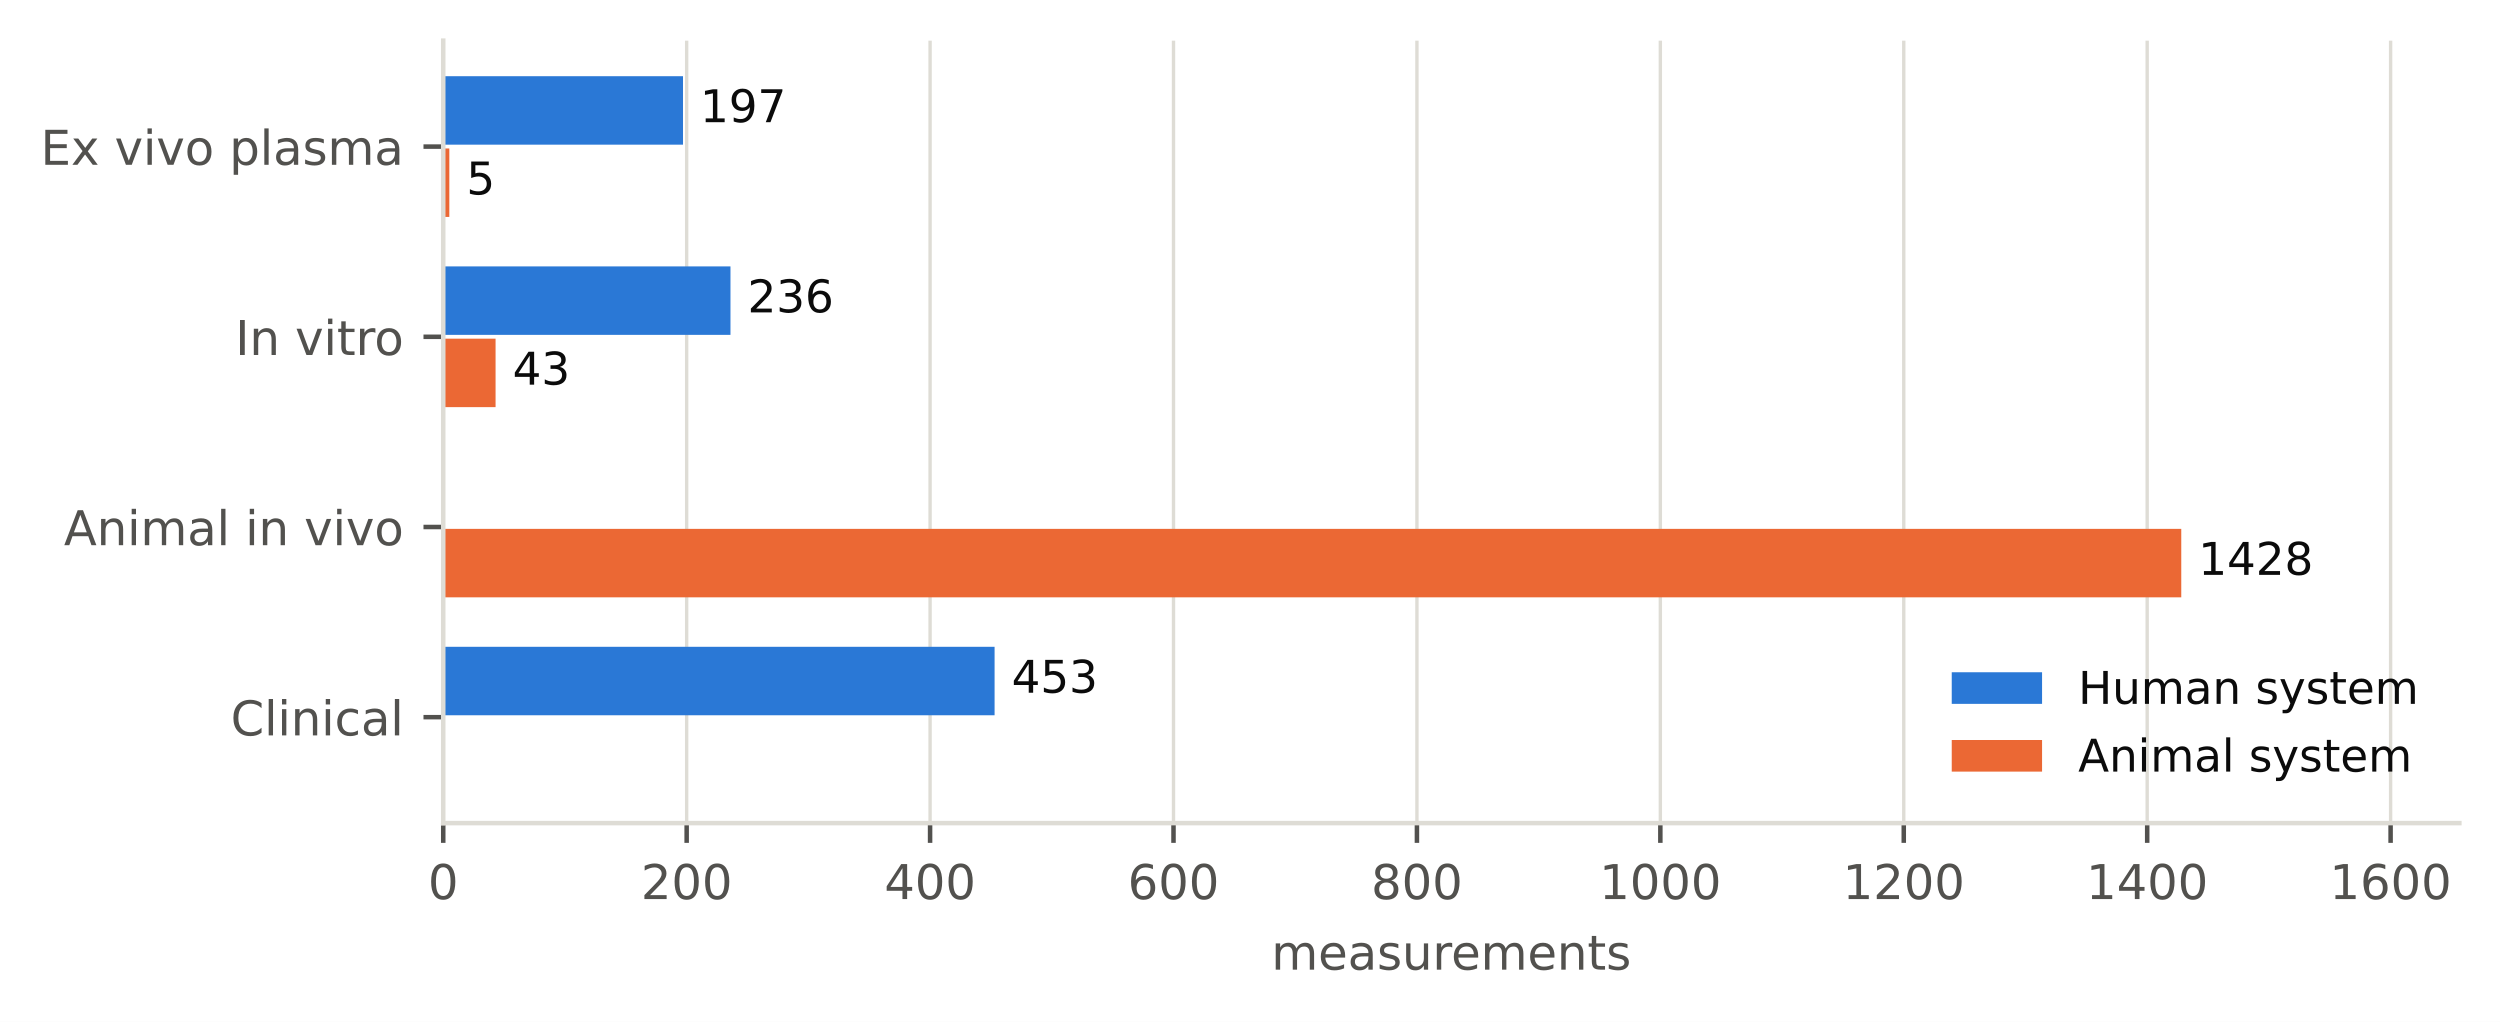
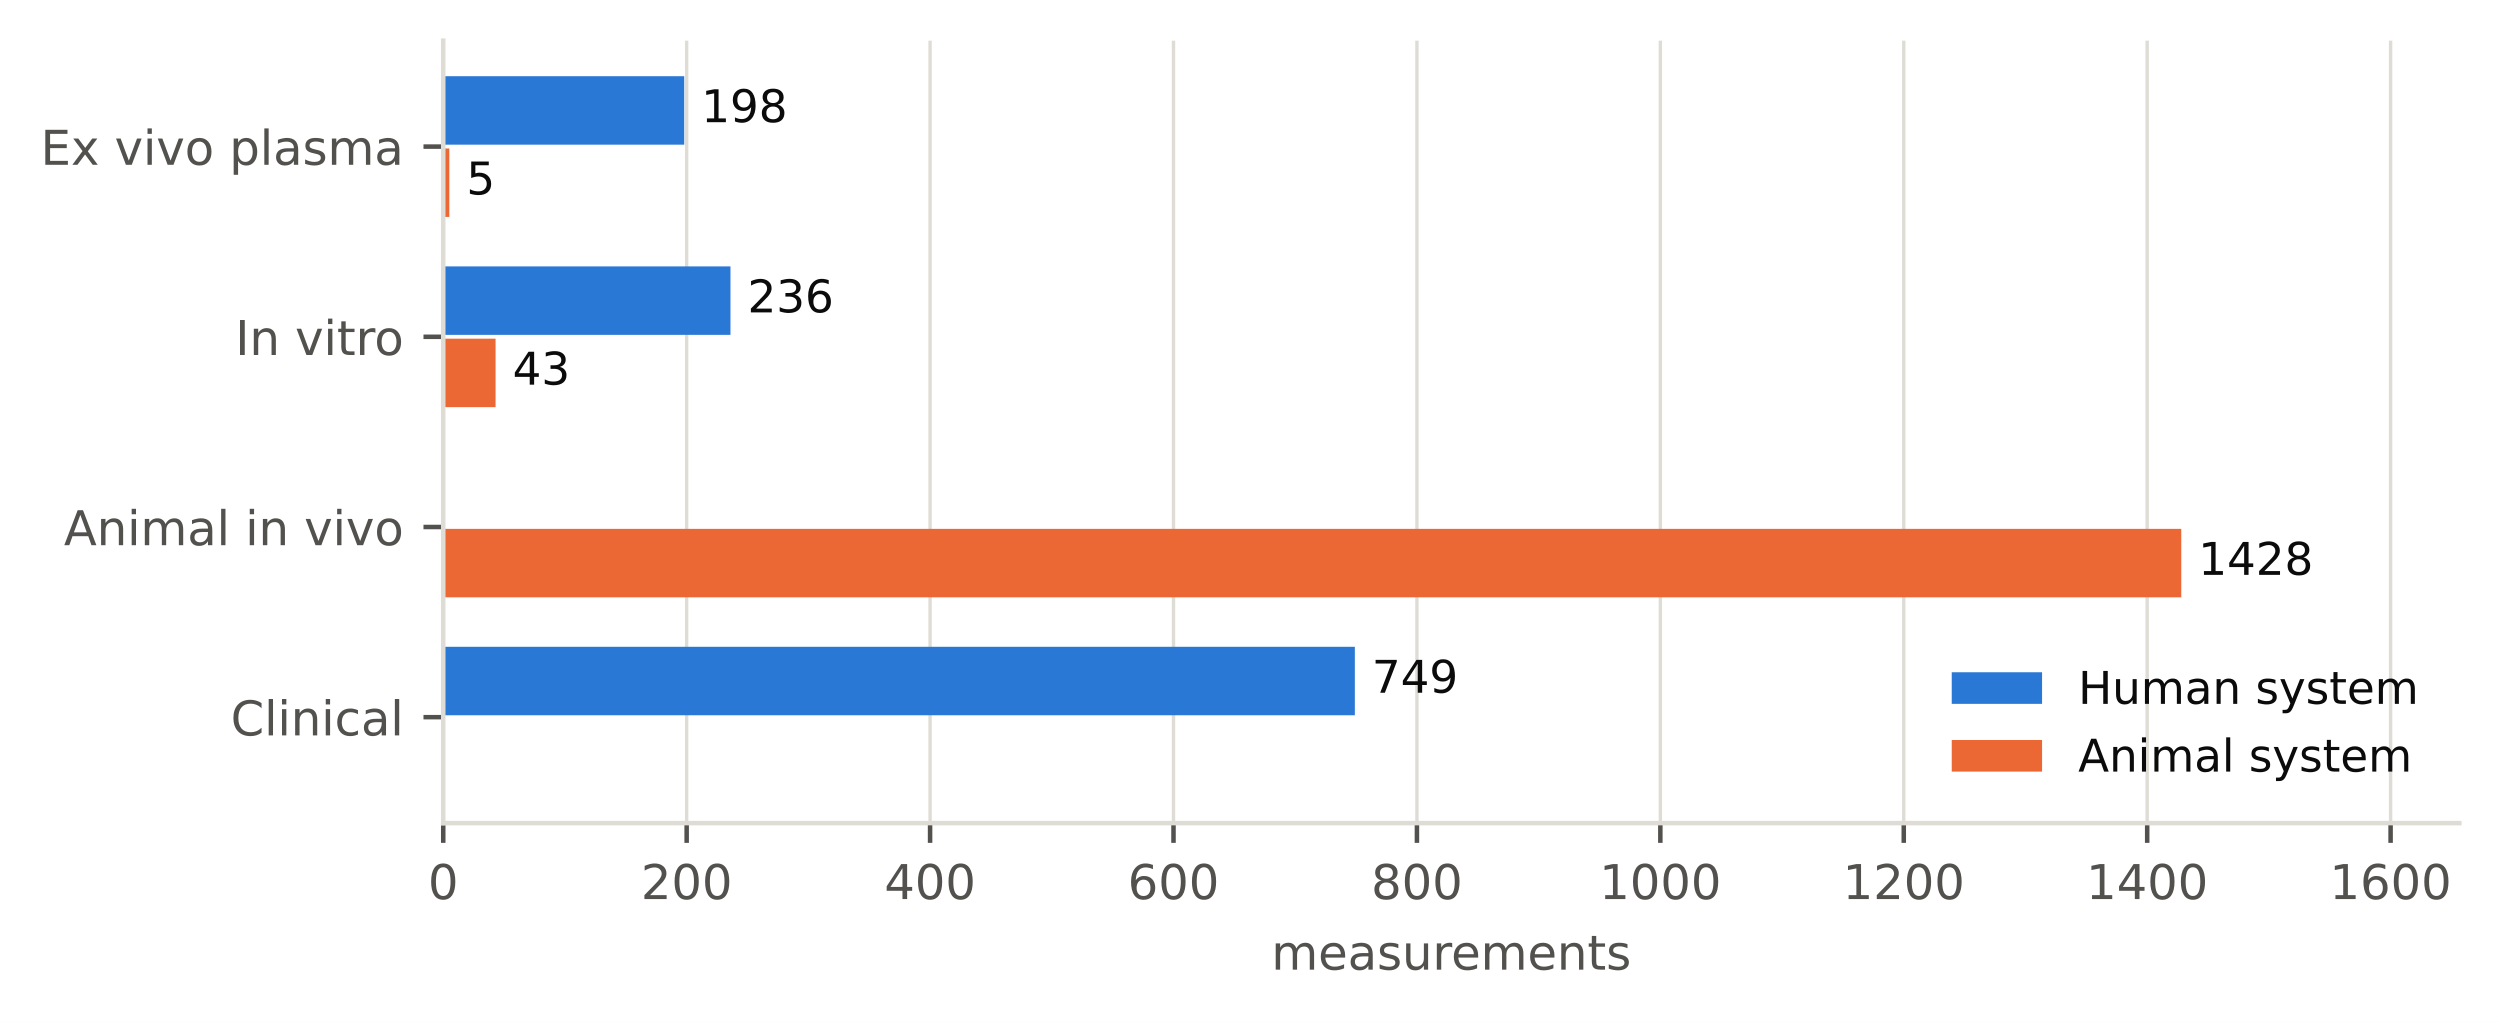
<svg xmlns="http://www.w3.org/2000/svg" xmlns:xlink="http://www.w3.org/1999/xlink" width="442.832pt" height="181pt" viewBox="0 0 442.832 181" version="1.1">
  <defs>
    <style type="text/css">*{stroke-linejoin: round; stroke-linecap: butt}</style>
  </defs>
  <g id="figure_1">
    <g id="patch_1">
      <path d="M 0 181  L 442.832 181  L 442.832 0  L 0 0  z " style="fill: #ffffff" />
    </g>
    <g id="axes_1">
      <g id="patch_2">
        <path d="M 78.512 145.8  L 435.632 145.8  L 435.632 7.2  L 78.512 7.2  z " style="fill: #ffffff" />
      </g>
      <g id="matplotlib.axis_1">
        <g id="xtick_1">
          <g id="line2d_1">
-             <path d="M 78.512 145.8  L 78.512 7.2  " clip-path="url(#pba0ab71599)" style="fill: none; stroke: #dedcd5; stroke-width: 0.6; stroke-linecap: square" />
+             <path d="M 78.512 145.8  L 78.512 7.2  " clip-path="url(#p82bf08e6ce)" style="fill: none; stroke: #dedcd5; stroke-width: 0.6; stroke-linecap: square" />
          </g>
          <g id="line2d_2">
            <defs>
-               <path id="m31edce109b" d="M 0 0  L 0 3.5  " style="stroke: #52514e; stroke-width: 0.8" />
+               <path id="md0acf0416b" d="M 0 0  L 0 3.5  " style="stroke: #52514e; stroke-width: 0.8" />
            </defs>
            <g>
-               <use xlink:href="#m31edce109b" x="78.512" y="145.8" style="fill: #52514e; stroke: #52514e; stroke-width: 0.8" />
+               <use xlink:href="#md0acf0416b" x="78.512" y="145.8" style="fill: #52514e; stroke: #52514e; stroke-width: 0.8" />
            </g>
          </g>
          <g id="text_1">
            <text style="font-size: 8.5px; font-family: 'DejaVu Sans'; text-anchor: middle; fill: #52514e" x="78.512" y="159.258" transform="rotate(-0 78.5118 159.258)">0</text>
          </g>
        </g>
        <g id="xtick_2">
          <g id="line2d_3">
-             <path d="M 121.63 145.8  L 121.63 7.2  " clip-path="url(#pba0ab71599)" style="fill: none; stroke: #dedcd5; stroke-width: 0.6; stroke-linecap: square" />
+             <path d="M 121.63 145.8  L 121.63 7.2  " clip-path="url(#p82bf08e6ce)" style="fill: none; stroke: #dedcd5; stroke-width: 0.6; stroke-linecap: square" />
          </g>
          <g id="line2d_4">
            <g>
-               <use xlink:href="#m31edce109b" x="121.63" y="145.8" style="fill: #52514e; stroke: #52514e; stroke-width: 0.8" />
+               <use xlink:href="#md0acf0416b" x="121.63" y="145.8" style="fill: #52514e; stroke: #52514e; stroke-width: 0.8" />
            </g>
          </g>
          <g id="text_2">
            <text style="font-size: 8.5px; font-family: 'DejaVu Sans'; text-anchor: middle; fill: #52514e" x="121.63" y="159.258" transform="rotate(-0 121.6297 159.258)">200</text>
          </g>
        </g>
        <g id="xtick_3">
          <g id="line2d_5">
-             <path d="M 164.748 145.8  L 164.748 7.2  " clip-path="url(#pba0ab71599)" style="fill: none; stroke: #dedcd5; stroke-width: 0.6; stroke-linecap: square" />
+             <path d="M 164.748 145.8  L 164.748 7.2  " clip-path="url(#p82bf08e6ce)" style="fill: none; stroke: #dedcd5; stroke-width: 0.6; stroke-linecap: square" />
          </g>
          <g id="line2d_6">
            <g>
-               <use xlink:href="#m31edce109b" x="164.748" y="145.8" style="fill: #52514e; stroke: #52514e; stroke-width: 0.8" />
+               <use xlink:href="#md0acf0416b" x="164.748" y="145.8" style="fill: #52514e; stroke: #52514e; stroke-width: 0.8" />
            </g>
          </g>
          <g id="text_3">
            <text style="font-size: 8.5px; font-family: 'DejaVu Sans'; text-anchor: middle; fill: #52514e" x="164.748" y="159.258" transform="rotate(-0 164.7477 159.258)">400</text>
          </g>
        </g>
        <g id="xtick_4">
          <g id="line2d_7">
-             <path d="M 207.866 145.8  L 207.866 7.2  " clip-path="url(#pba0ab71599)" style="fill: none; stroke: #dedcd5; stroke-width: 0.6; stroke-linecap: square" />
+             <path d="M 207.866 145.8  L 207.866 7.2  " clip-path="url(#p82bf08e6ce)" style="fill: none; stroke: #dedcd5; stroke-width: 0.6; stroke-linecap: square" />
          </g>
          <g id="line2d_8">
            <g>
-               <use xlink:href="#m31edce109b" x="207.866" y="145.8" style="fill: #52514e; stroke: #52514e; stroke-width: 0.8" />
+               <use xlink:href="#md0acf0416b" x="207.866" y="145.8" style="fill: #52514e; stroke: #52514e; stroke-width: 0.8" />
            </g>
          </g>
          <g id="text_4">
            <text style="font-size: 8.5px; font-family: 'DejaVu Sans'; text-anchor: middle; fill: #52514e" x="207.866" y="159.258" transform="rotate(-0 207.8656 159.258)">600</text>
          </g>
        </g>
        <g id="xtick_5">
          <g id="line2d_9">
-             <path d="M 250.984 145.8  L 250.984 7.2  " clip-path="url(#pba0ab71599)" style="fill: none; stroke: #dedcd5; stroke-width: 0.6; stroke-linecap: square" />
+             <path d="M 250.984 145.8  L 250.984 7.2  " clip-path="url(#p82bf08e6ce)" style="fill: none; stroke: #dedcd5; stroke-width: 0.6; stroke-linecap: square" />
          </g>
          <g id="line2d_10">
            <g>
-               <use xlink:href="#m31edce109b" x="250.984" y="145.8" style="fill: #52514e; stroke: #52514e; stroke-width: 0.8" />
+               <use xlink:href="#md0acf0416b" x="250.984" y="145.8" style="fill: #52514e; stroke: #52514e; stroke-width: 0.8" />
            </g>
          </g>
          <g id="text_5">
            <text style="font-size: 8.5px; font-family: 'DejaVu Sans'; text-anchor: middle; fill: #52514e" x="250.984" y="159.258" transform="rotate(-0 250.9835 159.258)">800</text>
          </g>
        </g>
        <g id="xtick_6">
          <g id="line2d_11">
-             <path d="M 294.101 145.8  L 294.101 7.2  " clip-path="url(#pba0ab71599)" style="fill: none; stroke: #dedcd5; stroke-width: 0.6; stroke-linecap: square" />
+             <path d="M 294.101 145.8  L 294.101 7.2  " clip-path="url(#p82bf08e6ce)" style="fill: none; stroke: #dedcd5; stroke-width: 0.6; stroke-linecap: square" />
          </g>
          <g id="line2d_12">
            <g>
-               <use xlink:href="#m31edce109b" x="294.101" y="145.8" style="fill: #52514e; stroke: #52514e; stroke-width: 0.8" />
+               <use xlink:href="#md0acf0416b" x="294.101" y="145.8" style="fill: #52514e; stroke: #52514e; stroke-width: 0.8" />
            </g>
          </g>
          <g id="text_6">
            <text style="font-size: 8.5px; font-family: 'DejaVu Sans'; text-anchor: middle; fill: #52514e" x="294.101" y="159.258" transform="rotate(-0 294.1015 159.258)">1000</text>
          </g>
        </g>
        <g id="xtick_7">
          <g id="line2d_13">
-             <path d="M 337.219 145.8  L 337.219 7.2  " clip-path="url(#pba0ab71599)" style="fill: none; stroke: #dedcd5; stroke-width: 0.6; stroke-linecap: square" />
+             <path d="M 337.219 145.8  L 337.219 7.2  " clip-path="url(#p82bf08e6ce)" style="fill: none; stroke: #dedcd5; stroke-width: 0.6; stroke-linecap: square" />
          </g>
          <g id="line2d_14">
            <g>
-               <use xlink:href="#m31edce109b" x="337.219" y="145.8" style="fill: #52514e; stroke: #52514e; stroke-width: 0.8" />
+               <use xlink:href="#md0acf0416b" x="337.219" y="145.8" style="fill: #52514e; stroke: #52514e; stroke-width: 0.8" />
            </g>
          </g>
          <g id="text_7">
            <text style="font-size: 8.5px; font-family: 'DejaVu Sans'; text-anchor: middle; fill: #52514e" x="337.219" y="159.258" transform="rotate(-0 337.2194 159.258)">1200</text>
          </g>
        </g>
        <g id="xtick_8">
          <g id="line2d_15">
-             <path d="M 380.337 145.8  L 380.337 7.2  " clip-path="url(#pba0ab71599)" style="fill: none; stroke: #dedcd5; stroke-width: 0.6; stroke-linecap: square" />
+             <path d="M 380.337 145.8  L 380.337 7.2  " clip-path="url(#p82bf08e6ce)" style="fill: none; stroke: #dedcd5; stroke-width: 0.6; stroke-linecap: square" />
          </g>
          <g id="line2d_16">
            <g>
-               <use xlink:href="#m31edce109b" x="380.337" y="145.8" style="fill: #52514e; stroke: #52514e; stroke-width: 0.8" />
+               <use xlink:href="#md0acf0416b" x="380.337" y="145.8" style="fill: #52514e; stroke: #52514e; stroke-width: 0.8" />
            </g>
          </g>
          <g id="text_8">
            <text style="font-size: 8.5px; font-family: 'DejaVu Sans'; text-anchor: middle; fill: #52514e" x="380.337" y="159.258" transform="rotate(-0 380.3374 159.258)">1400</text>
          </g>
        </g>
        <g id="xtick_9">
          <g id="line2d_17">
-             <path d="M 423.455 145.8  L 423.455 7.2  " clip-path="url(#pba0ab71599)" style="fill: none; stroke: #dedcd5; stroke-width: 0.6; stroke-linecap: square" />
+             <path d="M 423.455 145.8  L 423.455 7.2  " clip-path="url(#p82bf08e6ce)" style="fill: none; stroke: #dedcd5; stroke-width: 0.6; stroke-linecap: square" />
          </g>
          <g id="line2d_18">
            <g>
-               <use xlink:href="#m31edce109b" x="423.455" y="145.8" style="fill: #52514e; stroke: #52514e; stroke-width: 0.8" />
+               <use xlink:href="#md0acf0416b" x="423.455" y="145.8" style="fill: #52514e; stroke: #52514e; stroke-width: 0.8" />
            </g>
          </g>
          <g id="text_9">
            <text style="font-size: 8.5px; font-family: 'DejaVu Sans'; text-anchor: middle; fill: #52514e" x="423.455" y="159.258" transform="rotate(-0 423.4553 159.258)">1600</text>
          </g>
        </g>
        <g id="text_10">
          <text style="font-size: 8.5px; font-family: 'DejaVu Sans'; text-anchor: middle; fill: #52514e" x="257.072" y="171.758" transform="rotate(-0 257.0718 171.758)">measurements</text>
        </g>
      </g>
      <g id="matplotlib.axis_2">
        <g id="ytick_1">
          <g id="line2d_19">
            <defs>
-               <path id="mccb1dbb0a8" d="M 0 0  L -3.5 0  " style="stroke: #52514e; stroke-width: 0.8" />
+               <path id="mb4561e830b" d="M 0 0  L -3.5 0  " style="stroke: #52514e; stroke-width: 0.8" />
            </defs>
            <g>
-               <use xlink:href="#mccb1dbb0a8" x="78.512" y="127.035" style="fill: #52514e; stroke: #52514e; stroke-width: 0.8" />
+               <use xlink:href="#mb4561e830b" x="78.512" y="127.035" style="fill: #52514e; stroke: #52514e; stroke-width: 0.8" />
            </g>
          </g>
          <g id="text_11">
            <text style="font-size: 8.5px; font-family: 'DejaVu Sans'; text-anchor: end; fill: #52514e" x="71.512" y="130.264" transform="rotate(-0 71.5118 130.2641)">Clinical</text>
          </g>
        </g>
        <g id="ytick_2">
          <g id="line2d_20">
            <g>
-               <use xlink:href="#mccb1dbb0a8" x="78.512" y="93.345" style="fill: #52514e; stroke: #52514e; stroke-width: 0.8" />
+               <use xlink:href="#mb4561e830b" x="78.512" y="93.345" style="fill: #52514e; stroke: #52514e; stroke-width: 0.8" />
            </g>
          </g>
          <g id="text_12">
            <text style="font-size: 8.5px; font-family: 'DejaVu Sans'; text-anchor: end; fill: #52514e" x="71.512" y="96.574" transform="rotate(-0 71.5118 96.57426)">Animal in vivo</text>
          </g>
        </g>
        <g id="ytick_3">
          <g id="line2d_21">
            <g>
-               <use xlink:href="#mccb1dbb0a8" x="78.512" y="59.655" style="fill: #52514e; stroke: #52514e; stroke-width: 0.8" />
+               <use xlink:href="#mb4561e830b" x="78.512" y="59.655" style="fill: #52514e; stroke: #52514e; stroke-width: 0.8" />
            </g>
          </g>
          <g id="text_13">
            <text style="font-size: 8.5px; font-family: 'DejaVu Sans'; text-anchor: end; fill: #52514e" x="71.512" y="62.884" transform="rotate(-0 71.5118 62.88442)">In vitro</text>
          </g>
        </g>
        <g id="ytick_4">
          <g id="line2d_22">
            <g>
-               <use xlink:href="#mccb1dbb0a8" x="78.512" y="25.965" style="fill: #52514e; stroke: #52514e; stroke-width: 0.8" />
+               <use xlink:href="#mb4561e830b" x="78.512" y="25.965" style="fill: #52514e; stroke: #52514e; stroke-width: 0.8" />
            </g>
          </g>
          <g id="text_14">
            <text style="font-size: 8.5px; font-family: 'DejaVu Sans'; text-anchor: end; fill: #52514e" x="71.512" y="29.195" transform="rotate(-0 71.5118 29.19458)">Ex vivo plasma</text>
          </g>
        </g>
      </g>
      <g id="patch_3">
-         <path d="M 78.512 126.698  L 176.174 126.698  L 176.174 114.57  L 78.512 114.57  z " clip-path="url(#pba0ab71599)" style="fill: #2a78d6" />
+         <path d="M 78.512 126.698  L 239.988 126.698  L 239.988 114.57  L 78.512 114.57  z " clip-path="url(#p82bf08e6ce)" style="fill: #2a78d6" />
      </g>
      <g id="patch_4">
-         <path d="M 78.512 93.008  L 78.512 93.008  L 78.512 80.88  L 78.512 80.88  z " clip-path="url(#pba0ab71599)" style="fill: #2a78d6" />
+         <path d="M 78.512 93.008  L 78.512 93.008  L 78.512 80.88  L 78.512 80.88  z " clip-path="url(#p82bf08e6ce)" style="fill: #2a78d6" />
      </g>
      <g id="patch_5">
-         <path d="M 78.512 59.318  L 129.391 59.318  L 129.391 47.19  L 78.512 47.19  z " clip-path="url(#pba0ab71599)" style="fill: #2a78d6" />
+         <path d="M 78.512 59.318  L 129.391 59.318  L 129.391 47.19  L 78.512 47.19  z " clip-path="url(#p82bf08e6ce)" style="fill: #2a78d6" />
      </g>
      <g id="patch_6">
-         <path d="M 78.512 25.628  L 120.983 25.628  L 120.983 13.5  L 78.512 13.5  z " clip-path="url(#pba0ab71599)" style="fill: #2a78d6" />
+         <path d="M 78.512 25.628  L 121.199 25.628  L 121.199 13.5  L 78.512 13.5  z " clip-path="url(#p82bf08e6ce)" style="fill: #2a78d6" />
      </g>
      <g id="patch_7">
-         <path d="M 78.512 139.5  L 78.512 139.5  L 78.512 127.372  L 78.512 127.372  z " clip-path="url(#pba0ab71599)" style="fill: #eb6834" />
+         <path d="M 78.512 139.5  L 78.512 139.5  L 78.512 127.372  L 78.512 127.372  z " clip-path="url(#p82bf08e6ce)" style="fill: #eb6834" />
      </g>
      <g id="patch_8">
-         <path d="M 78.512 105.81  L 386.374 105.81  L 386.374 93.682  L 78.512 93.682  z " clip-path="url(#pba0ab71599)" style="fill: #eb6834" />
+         <path d="M 78.512 105.81  L 386.374 105.81  L 386.374 93.682  L 78.512 93.682  z " clip-path="url(#p82bf08e6ce)" style="fill: #eb6834" />
      </g>
      <g id="patch_9">
-         <path d="M 78.512 72.12  L 87.782 72.12  L 87.782 59.992  L 78.512 59.992  z " clip-path="url(#pba0ab71599)" style="fill: #eb6834" />
+         <path d="M 78.512 72.12  L 87.782 72.12  L 87.782 59.992  L 78.512 59.992  z " clip-path="url(#p82bf08e6ce)" style="fill: #eb6834" />
      </g>
      <g id="patch_10">
-         <path d="M 78.512 38.43  L 79.59 38.43  L 79.59 26.302  L 78.512 26.302  z " clip-path="url(#pba0ab71599)" style="fill: #eb6834" />
+         <path d="M 78.512 38.43  L 79.59 38.43  L 79.59 26.302  L 78.512 26.302  z " clip-path="url(#p82bf08e6ce)" style="fill: #eb6834" />
      </g>
      <g id="patch_11">
        <path d="M 78.512 145.8  L 78.512 7.2  " style="fill: none; stroke: #dedcd5; stroke-width: 0.8; stroke-linejoin: miter; stroke-linecap: square" />
      </g>
      <g id="patch_12">
        <path d="M 78.512 145.8  L 435.632 145.8  " style="fill: none; stroke: #dedcd5; stroke-width: 0.8; stroke-linejoin: miter; stroke-linecap: square" />
      </g>
      <g id="text_15">
-         <text style="font-size: 8px; font-family: 'DejaVu Sans'; text-anchor: start; fill: #0b0b0b" x="179.192" y="122.712" transform="rotate(-0 179.1922 122.7118)">453</text>
+         <text style="font-size: 8px; font-family: 'DejaVu Sans'; text-anchor: start; fill: #0b0b0b" x="243.007" y="122.712" transform="rotate(-0 243.0067 122.7118)">749</text>
      </g>
      <g id="text_16">
        <text style="font-size: 8px; font-family: 'DejaVu Sans'; text-anchor: start; fill: #0b0b0b" x="389.392" y="101.824" transform="rotate(-0 389.3921 101.8241)">1428</text>
      </g>
      <g id="text_17">
        <text style="font-size: 8px; font-family: 'DejaVu Sans'; text-anchor: start; fill: #0b0b0b" x="132.409" y="55.332" transform="rotate(-0 132.4092 55.33214)">236</text>
      </g>
      <g id="text_18">
        <text style="font-size: 8px; font-family: 'DejaVu Sans'; text-anchor: start; fill: #0b0b0b" x="90.8" y="68.134" transform="rotate(-0 90.80041 68.13428)">43</text>
      </g>
      <g id="text_19">
-         <text style="font-size: 8px; font-family: 'DejaVu Sans'; text-anchor: start; fill: #0b0b0b" x="124.001" y="21.642" transform="rotate(-0 124.0012 21.6423)">197</text>
+         <text style="font-size: 8px; font-family: 'DejaVu Sans'; text-anchor: start; fill: #0b0b0b" x="124.217" y="21.642" transform="rotate(-0 124.2168 21.6423)">198</text>
      </g>
      <g id="text_20">
        <text style="font-size: 8px; font-family: 'DejaVu Sans'; text-anchor: start; fill: #0b0b0b" x="82.608" y="34.444" transform="rotate(-0 82.608 34.44443)">5</text>
      </g>
      <g id="legend_1">
        <g id="patch_13">
          <path d="M 345.717 124.677  L 361.717 124.677  L 361.717 119.078  L 345.717 119.078  z " style="fill: #2a78d6" />
        </g>
        <g id="text_21">
          <text style="font-size: 8px; font-family: 'DejaVu Sans'; text-anchor: start; fill: #0b0b0b" x="368.117" y="124.677" transform="rotate(-0 368.1168 124.6775)">Human system</text>
        </g>
        <g id="patch_14">
          <path d="M 345.717 136.678  L 361.717 136.678  L 361.717 131.078  L 345.717 131.078  z " style="fill: #eb6834" />
        </g>
        <g id="text_22">
          <text style="font-size: 8px; font-family: 'DejaVu Sans'; text-anchor: start; fill: #0b0b0b" x="368.117" y="136.678" transform="rotate(-0 368.1168 136.6781)">Animal system</text>
        </g>
      </g>
    </g>
  </g>
  <defs>
-     <clipPath id="pba0ab71599">
+     <clipPath id="p82bf08e6ce">
      <rect x="78.512" y="7.2" width="357.12" height="138.6" />
    </clipPath>
  </defs>
</svg>
